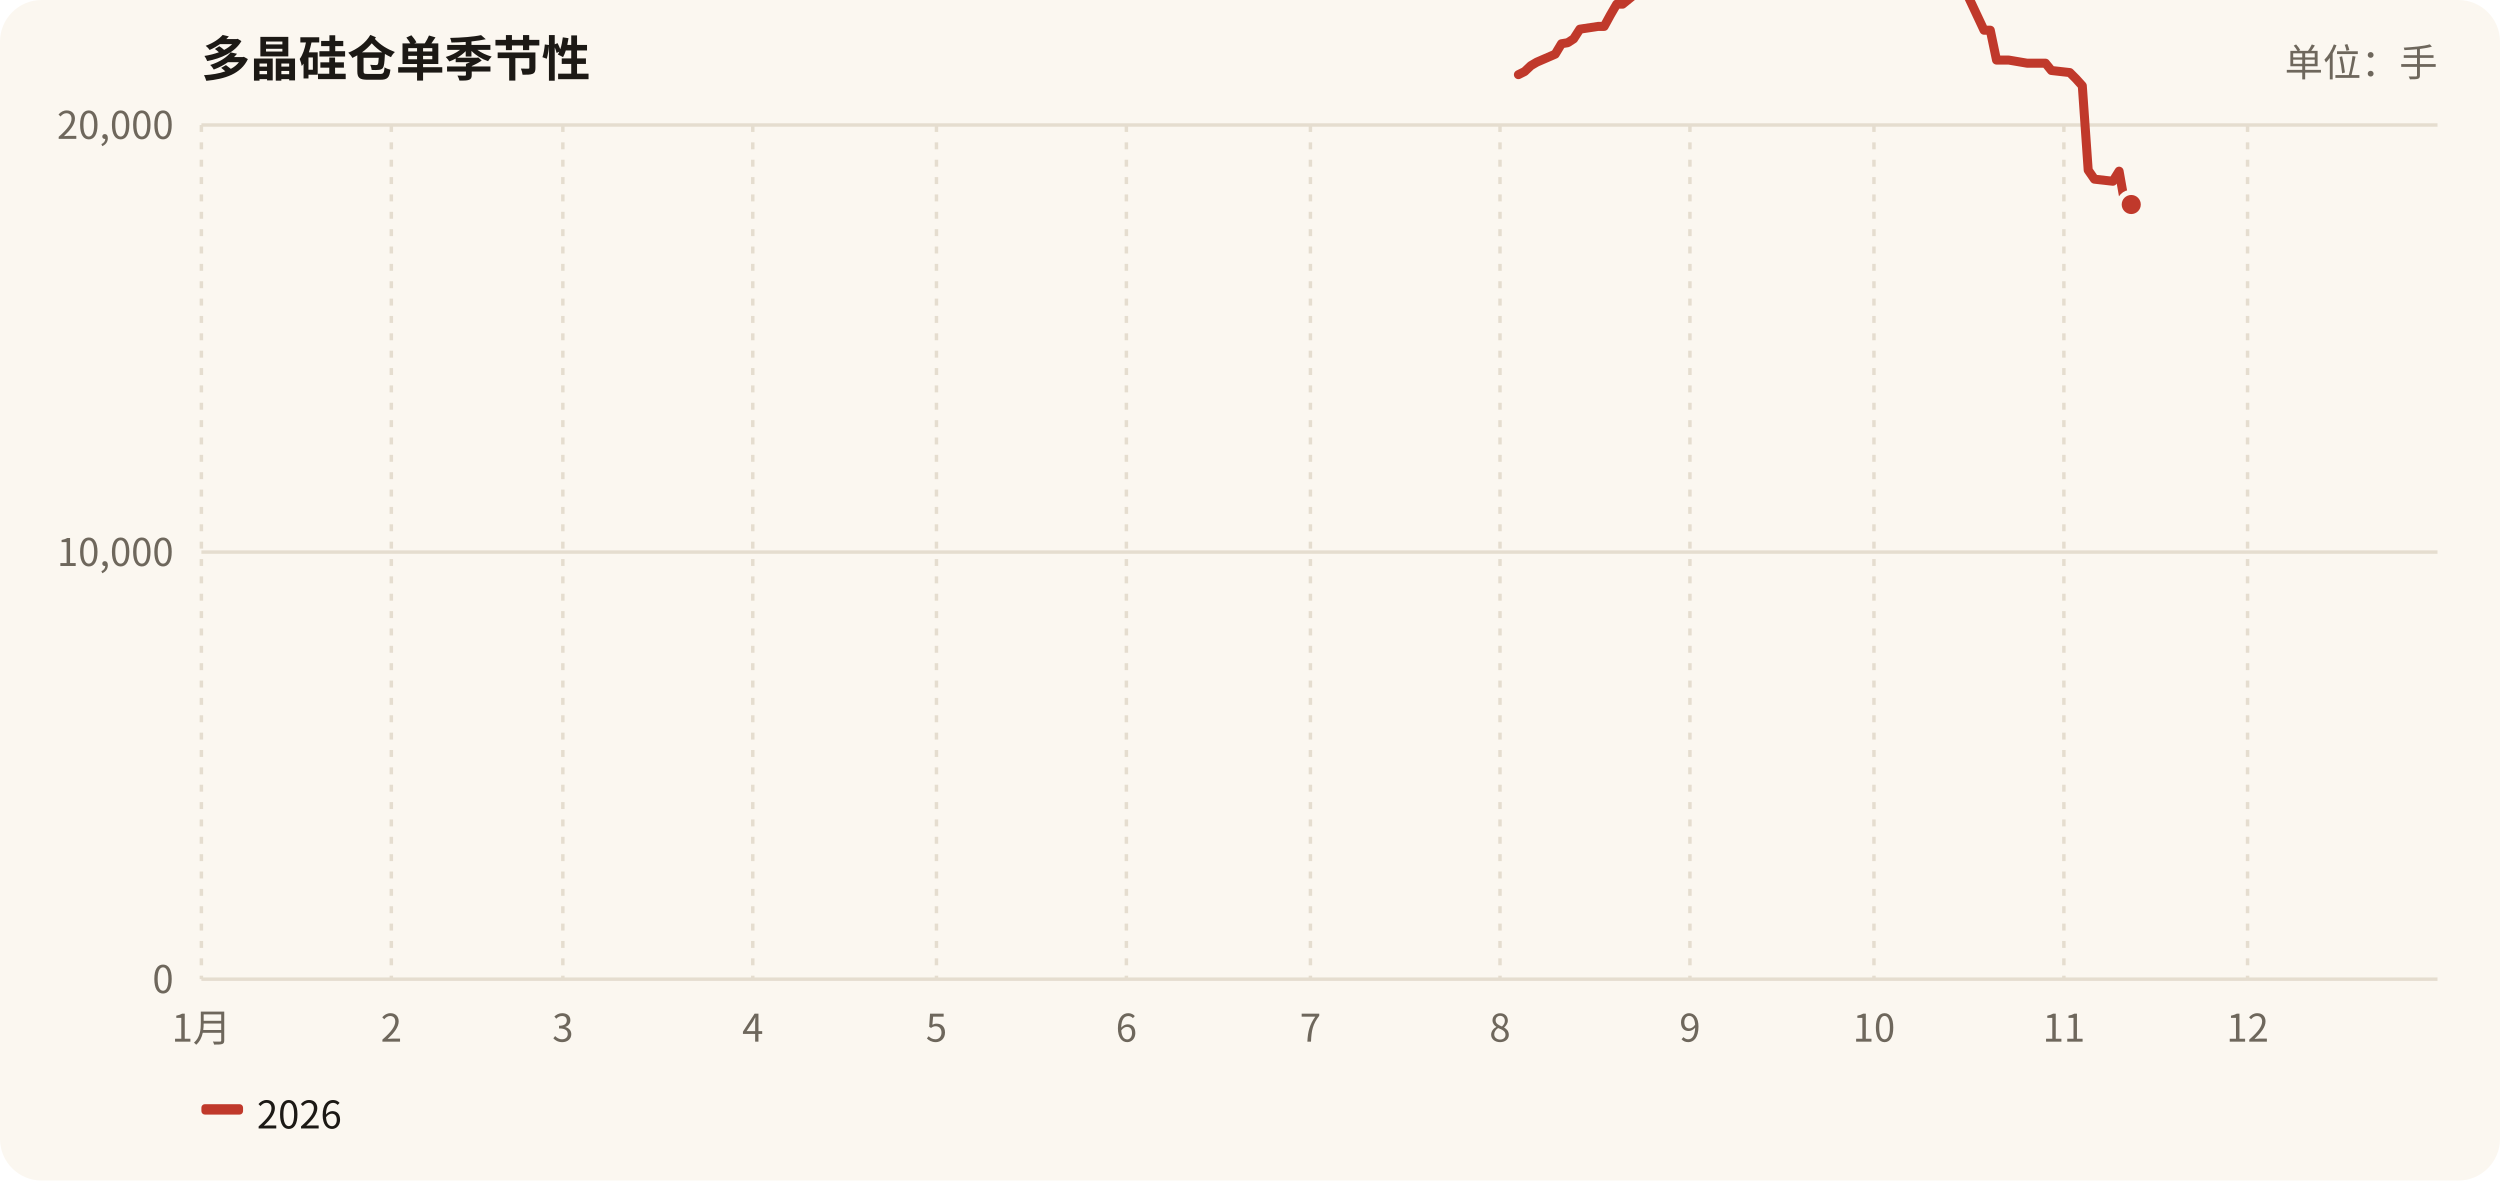
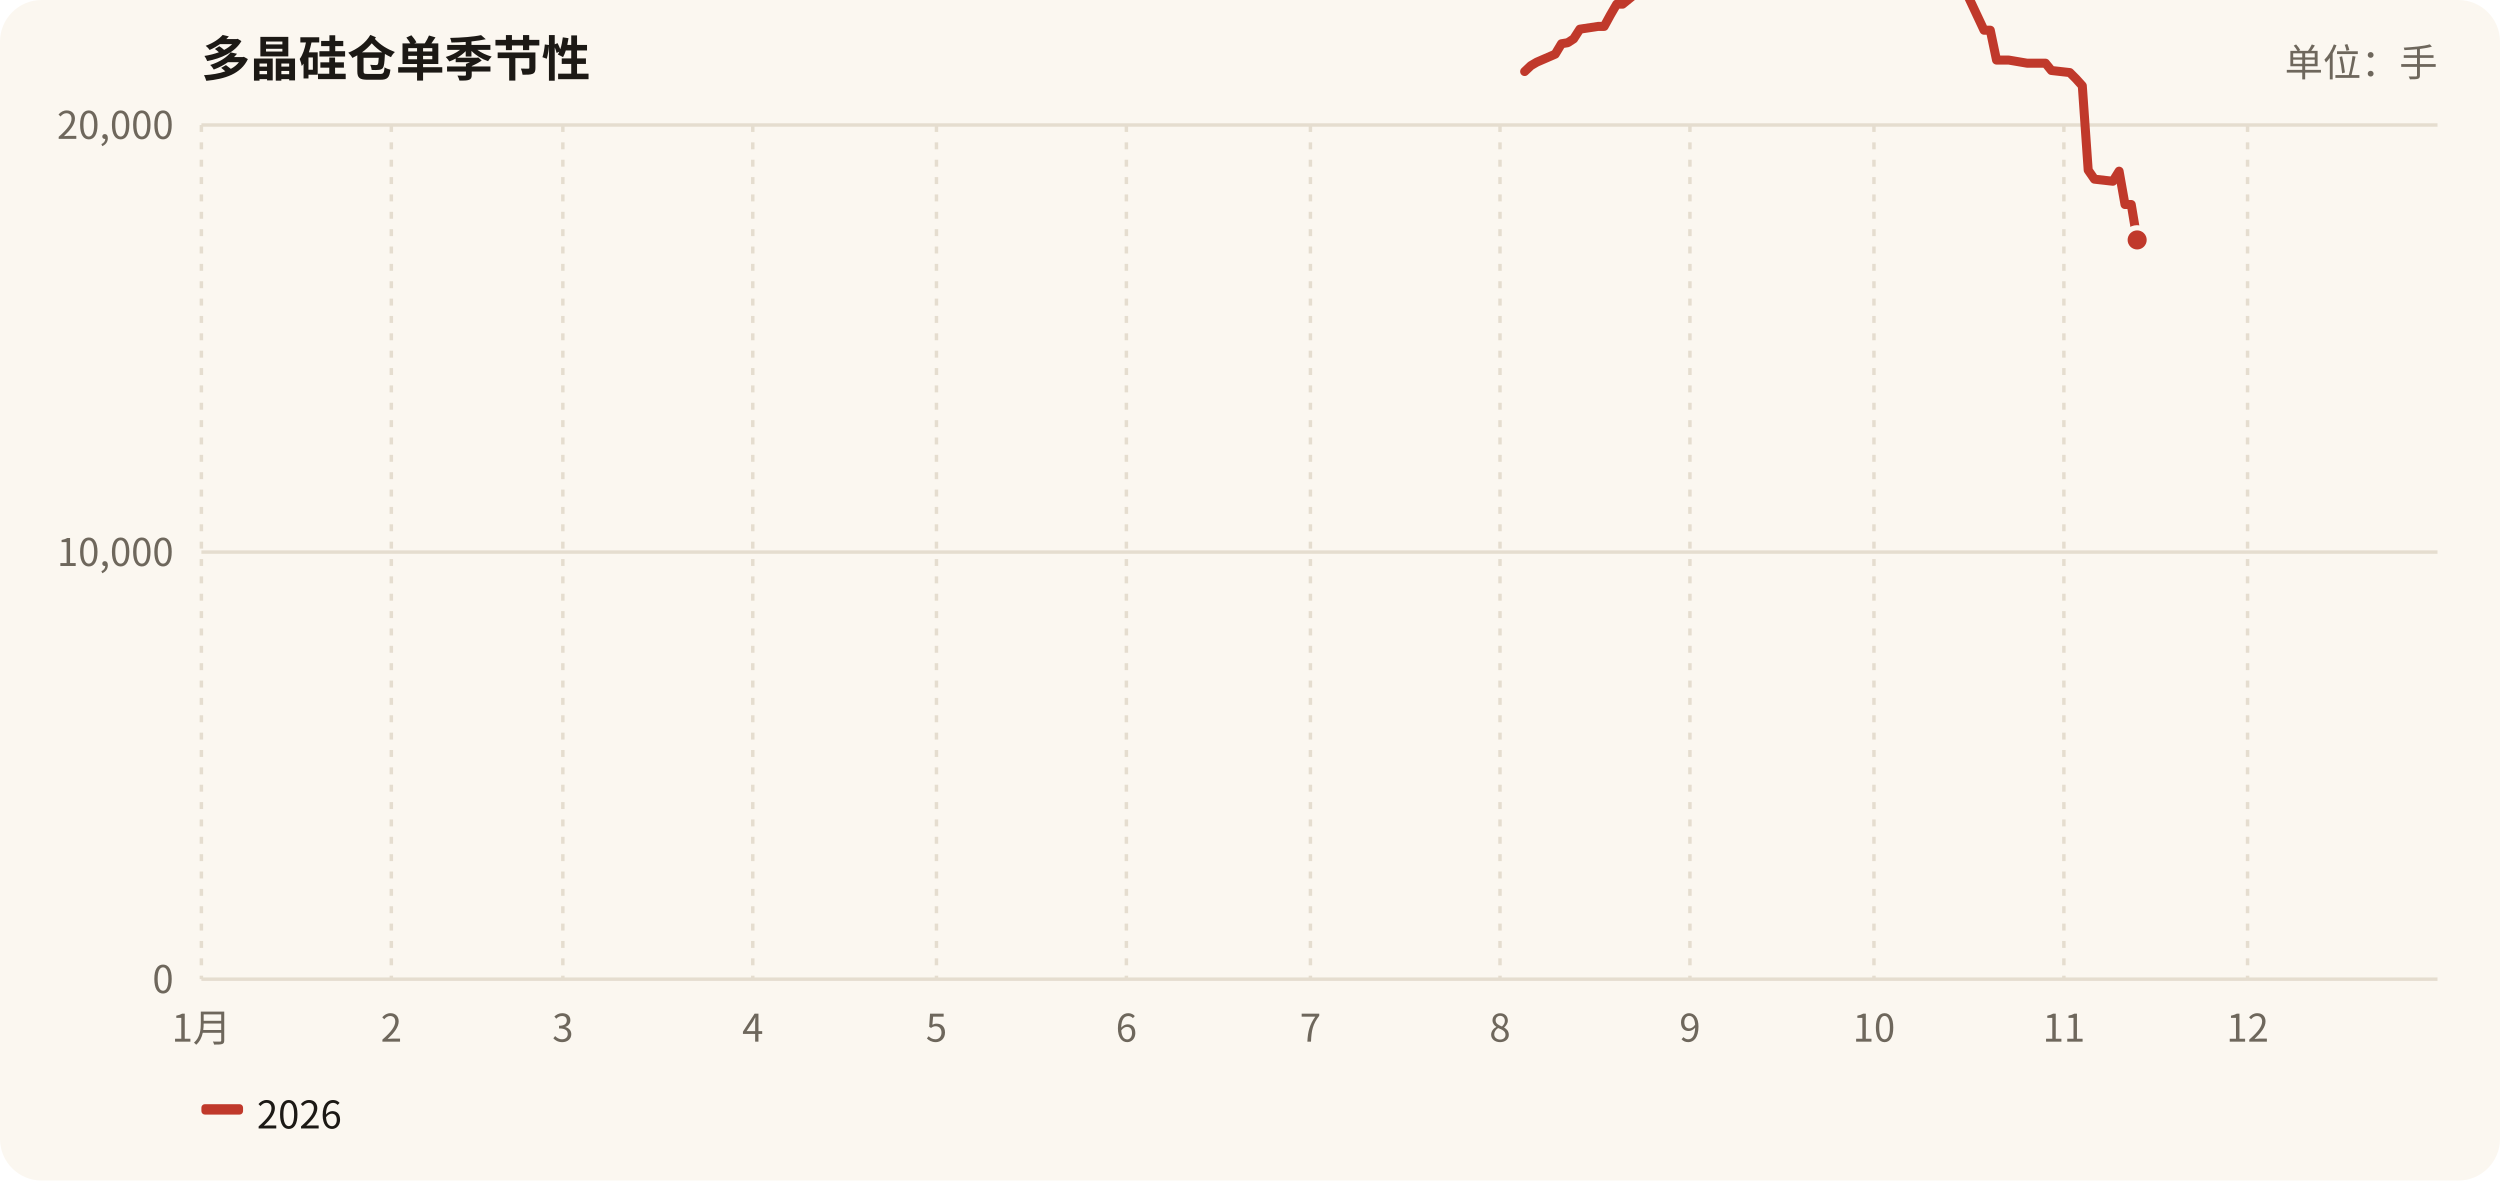
<svg xmlns="http://www.w3.org/2000/svg" viewBox="0 0 720 340" width="100%" height="auto" class="season-svg" role="img" aria-label="多晶硅仓单季节性">
  <rect x="0" y="0" width="720" height="340" fill="var(--chart-bg,#fbf7f0)" rx="12" />
  <line x1="58" y1="282.0" x2="702" y2="282.0" stroke="var(--chart-grid,#e5ddcf)" stroke-width="1" />
  <text x="50" y="286.0" text-anchor="end" font-size="11" fill="var(--chart-muted,#6e675c)" font-family="Noto Sans CJK SC, Noto Sans SC, sans-serif">0</text>
  <line x1="58" y1="159.0" x2="702" y2="159.0" stroke="var(--chart-grid,#e5ddcf)" stroke-width="1" />
  <text x="50" y="163.0" text-anchor="end" font-size="11" fill="var(--chart-muted,#6e675c)" font-family="Noto Sans CJK SC, Noto Sans SC, sans-serif">10,000</text>
  <line x1="58" y1="36.0" x2="702" y2="36.0" stroke="var(--chart-grid,#e5ddcf)" stroke-width="1" />
  <text x="50" y="40.0" text-anchor="end" font-size="11" fill="var(--chart-muted,#6e675c)" font-family="Noto Sans CJK SC, Noto Sans SC, sans-serif">20,000</text>
  <line x1="58.0" y1="36" x2="58.0" y2="282" stroke="var(--chart-grid,#e5ddcf)" stroke-width="1" stroke-dasharray="2 3" />
  <text x="58.0" y="300" text-anchor="middle" font-size="11" fill="var(--chart-muted,#6e675c)" font-family="Noto Sans CJK SC, Noto Sans SC, sans-serif">1月</text>
  <line x1="112.7" y1="36" x2="112.7" y2="282" stroke="var(--chart-grid,#e5ddcf)" stroke-width="1" stroke-dasharray="2 3" />
  <text x="112.7" y="300" text-anchor="middle" font-size="11" fill="var(--chart-muted,#6e675c)" font-family="Noto Sans CJK SC, Noto Sans SC, sans-serif">2</text>
  <line x1="162.1" y1="36" x2="162.1" y2="282" stroke="var(--chart-grid,#e5ddcf)" stroke-width="1" stroke-dasharray="2 3" />
  <text x="162.1" y="300" text-anchor="middle" font-size="11" fill="var(--chart-muted,#6e675c)" font-family="Noto Sans CJK SC, Noto Sans SC, sans-serif">3</text>
  <line x1="216.8" y1="36" x2="216.8" y2="282" stroke="var(--chart-grid,#e5ddcf)" stroke-width="1" stroke-dasharray="2 3" />
  <text x="216.8" y="300" text-anchor="middle" font-size="11" fill="var(--chart-muted,#6e675c)" font-family="Noto Sans CJK SC, Noto Sans SC, sans-serif">4</text>
  <line x1="269.7" y1="36" x2="269.7" y2="282" stroke="var(--chart-grid,#e5ddcf)" stroke-width="1" stroke-dasharray="2 3" />
  <text x="269.7" y="300" text-anchor="middle" font-size="11" fill="var(--chart-muted,#6e675c)" font-family="Noto Sans CJK SC, Noto Sans SC, sans-serif">5</text>
  <line x1="324.4" y1="36" x2="324.4" y2="282" stroke="var(--chart-grid,#e5ddcf)" stroke-width="1" stroke-dasharray="2 3" />
  <text x="324.4" y="300" text-anchor="middle" font-size="11" fill="var(--chart-muted,#6e675c)" font-family="Noto Sans CJK SC, Noto Sans SC, sans-serif">6</text>
  <line x1="377.4" y1="36" x2="377.4" y2="282" stroke="var(--chart-grid,#e5ddcf)" stroke-width="1" stroke-dasharray="2 3" />
  <text x="377.4" y="300" text-anchor="middle" font-size="11" fill="var(--chart-muted,#6e675c)" font-family="Noto Sans CJK SC, Noto Sans SC, sans-serif">7</text>
  <line x1="432.0" y1="36" x2="432.0" y2="282" stroke="var(--chart-grid,#e5ddcf)" stroke-width="1" stroke-dasharray="2 3" />
  <text x="432.0" y="300" text-anchor="middle" font-size="11" fill="var(--chart-muted,#6e675c)" font-family="Noto Sans CJK SC, Noto Sans SC, sans-serif">8</text>
  <line x1="486.7" y1="36" x2="486.7" y2="282" stroke="var(--chart-grid,#e5ddcf)" stroke-width="1" stroke-dasharray="2 3" />
  <text x="486.7" y="300" text-anchor="middle" font-size="11" fill="var(--chart-muted,#6e675c)" font-family="Noto Sans CJK SC, Noto Sans SC, sans-serif">9</text>
  <line x1="539.7" y1="36" x2="539.7" y2="282" stroke="var(--chart-grid,#e5ddcf)" stroke-width="1" stroke-dasharray="2 3" />
  <text x="539.7" y="300" text-anchor="middle" font-size="11" fill="var(--chart-muted,#6e675c)" font-family="Noto Sans CJK SC, Noto Sans SC, sans-serif">10</text>
  <line x1="594.4" y1="36" x2="594.4" y2="282" stroke="var(--chart-grid,#e5ddcf)" stroke-width="1" stroke-dasharray="2 3" />
  <text x="594.4" y="300" text-anchor="middle" font-size="11" fill="var(--chart-muted,#6e675c)" font-family="Noto Sans CJK SC, Noto Sans SC, sans-serif">11</text>
  <line x1="647.3" y1="36" x2="647.3" y2="282" stroke="var(--chart-grid,#e5ddcf)" stroke-width="1" stroke-dasharray="2 3" />
  <text x="647.3" y="300" text-anchor="middle" font-size="11" fill="var(--chart-muted,#6e675c)" font-family="Noto Sans CJK SC, Noto Sans SC, sans-serif">12</text>
-   <path d="M 437.3,21.5 L 439.1,20.6 L 440.9,18.9 L 442.6,17.9 L 447.9,15.6 L 449.7,12.6 L 451.5,12.3 L 453.2,11.2 L 455.0,8.4 L 460.3,7.6 L 462.0,7.6 L 463.8,4.3 L 465.6,1.2 L 467.3,1.2 L 472.6,-3.1 L 474.4,-4.0 L 476.2,-3.9 L 477.9,-4.3 L 479.7,-10.6 L 485.0,-12.5 L 486.7,-12.5 L 488.5,-13.8 L 490.3,-17.3 L 492.0,-17.3 L 497.3,-16.5 L 499.1,-16.9 L 500.9,-15.7 L 502.6,-17.0 L 504.4,-17.1 L 509.7,-22.7 L 511.4,-23.7 L 513.2,-24.0 L 515.0,-26.6 L 516.7,-27.0 L 522.0,-31.8 L 523.8,-31.9 L 525.6,-32.9 L 527.3,-32.9 L 534.4,-17.1 L 536.1,-8.3 L 537.9,-3.5 L 552.0,-4.1 L 553.8,-4.2 L 559.1,-4.2 L 560.8,-4.2 L 562.6,-2.6 L 564.4,-2.6 L 566.1,-2.6 L 571.4,8.7 L 573.2,8.7 L 575.0,17.3 L 576.7,17.3 L 578.5,17.3 L 583.8,18.2 L 585.6,18.2 L 587.3,18.2 L 589.1,18.2 L 590.8,20.3 L 596.1,20.9 L 597.9,22.7 L 599.7,24.7 L 601.4,49.0 L 603.2,51.6 L 608.5,52.2 L 610.3,49.3 L 612.0,58.9 L 613.8,58.9" fill="none" stroke="#c0392b" stroke-width="2.6" stroke-linejoin="round" stroke-linecap="round" />
-   <circle cx="613.8" cy="58.9" r="3.5" fill="#c0392b" stroke="var(--chart-bg,#fbf7f0)" stroke-width="1.5" />
+   <path d="M 439.1,20.6 L 440.9,18.9 L 442.6,17.9 L 447.9,15.6 L 449.7,12.6 L 451.5,12.3 L 453.2,11.2 L 455.0,8.4 L 460.3,7.6 L 462.0,7.6 L 463.8,4.3 L 465.6,1.2 L 467.3,1.2 L 472.6,-3.1 L 474.4,-4.0 L 476.2,-3.9 L 477.9,-4.3 L 479.7,-10.6 L 485.0,-12.5 L 486.7,-12.5 L 488.5,-13.8 L 490.3,-17.3 L 492.0,-17.3 L 497.3,-16.5 L 499.1,-16.9 L 500.9,-15.7 L 502.6,-17.0 L 504.4,-17.1 L 509.7,-22.7 L 511.4,-23.7 L 513.2,-24.0 L 515.0,-26.6 L 516.7,-27.0 L 522.0,-31.8 L 523.8,-31.9 L 525.6,-32.9 L 527.3,-32.9 L 534.4,-17.1 L 536.1,-8.3 L 537.9,-3.5 L 552.0,-4.1 L 553.8,-4.2 L 559.1,-4.2 L 560.8,-4.2 L 562.6,-2.6 L 564.4,-2.6 L 566.1,-2.6 L 571.4,8.7 L 573.2,8.7 L 575.0,17.3 L 576.7,17.3 L 578.5,17.3 L 583.8,18.2 L 585.6,18.2 L 587.3,18.2 L 589.1,18.2 L 590.8,20.3 L 596.1,20.9 L 597.9,22.7 L 599.7,24.7 L 601.4,49.0 L 603.2,51.6 L 608.5,52.2 L 610.3,49.3 L 612.0,58.9 L 613.8,58.9 L 615.5,69.1" fill="none" stroke="#c0392b" stroke-width="2.6" stroke-linejoin="round" stroke-linecap="round" />
+   <circle cx="615.5" cy="69.1" r="3.5" fill="#c0392b" stroke="var(--chart-bg,#fbf7f0)" stroke-width="1.5" />
  <text x="58" y="22" font-size="14" font-weight="650" fill="var(--chart-ink,#1c1915)" font-family="Noto Sans CJK SC, Noto Sans SC, sans-serif">多晶硅仓单季节性</text>
  <text x="702" y="22" text-anchor="end" font-size="11" fill="var(--chart-muted,#6e675c)" font-family="Noto Sans CJK SC, Noto Sans SC, sans-serif">单位：手</text>
  <rect x="58" y="318" width="12" height="3" rx="1" fill="#c0392b" />
  <text x="74" y="325" font-size="11" fill="var(--chart-ink,#1c1915)" font-family="Noto Sans CJK SC, Noto Sans SC, sans-serif">2026</text>
</svg>
